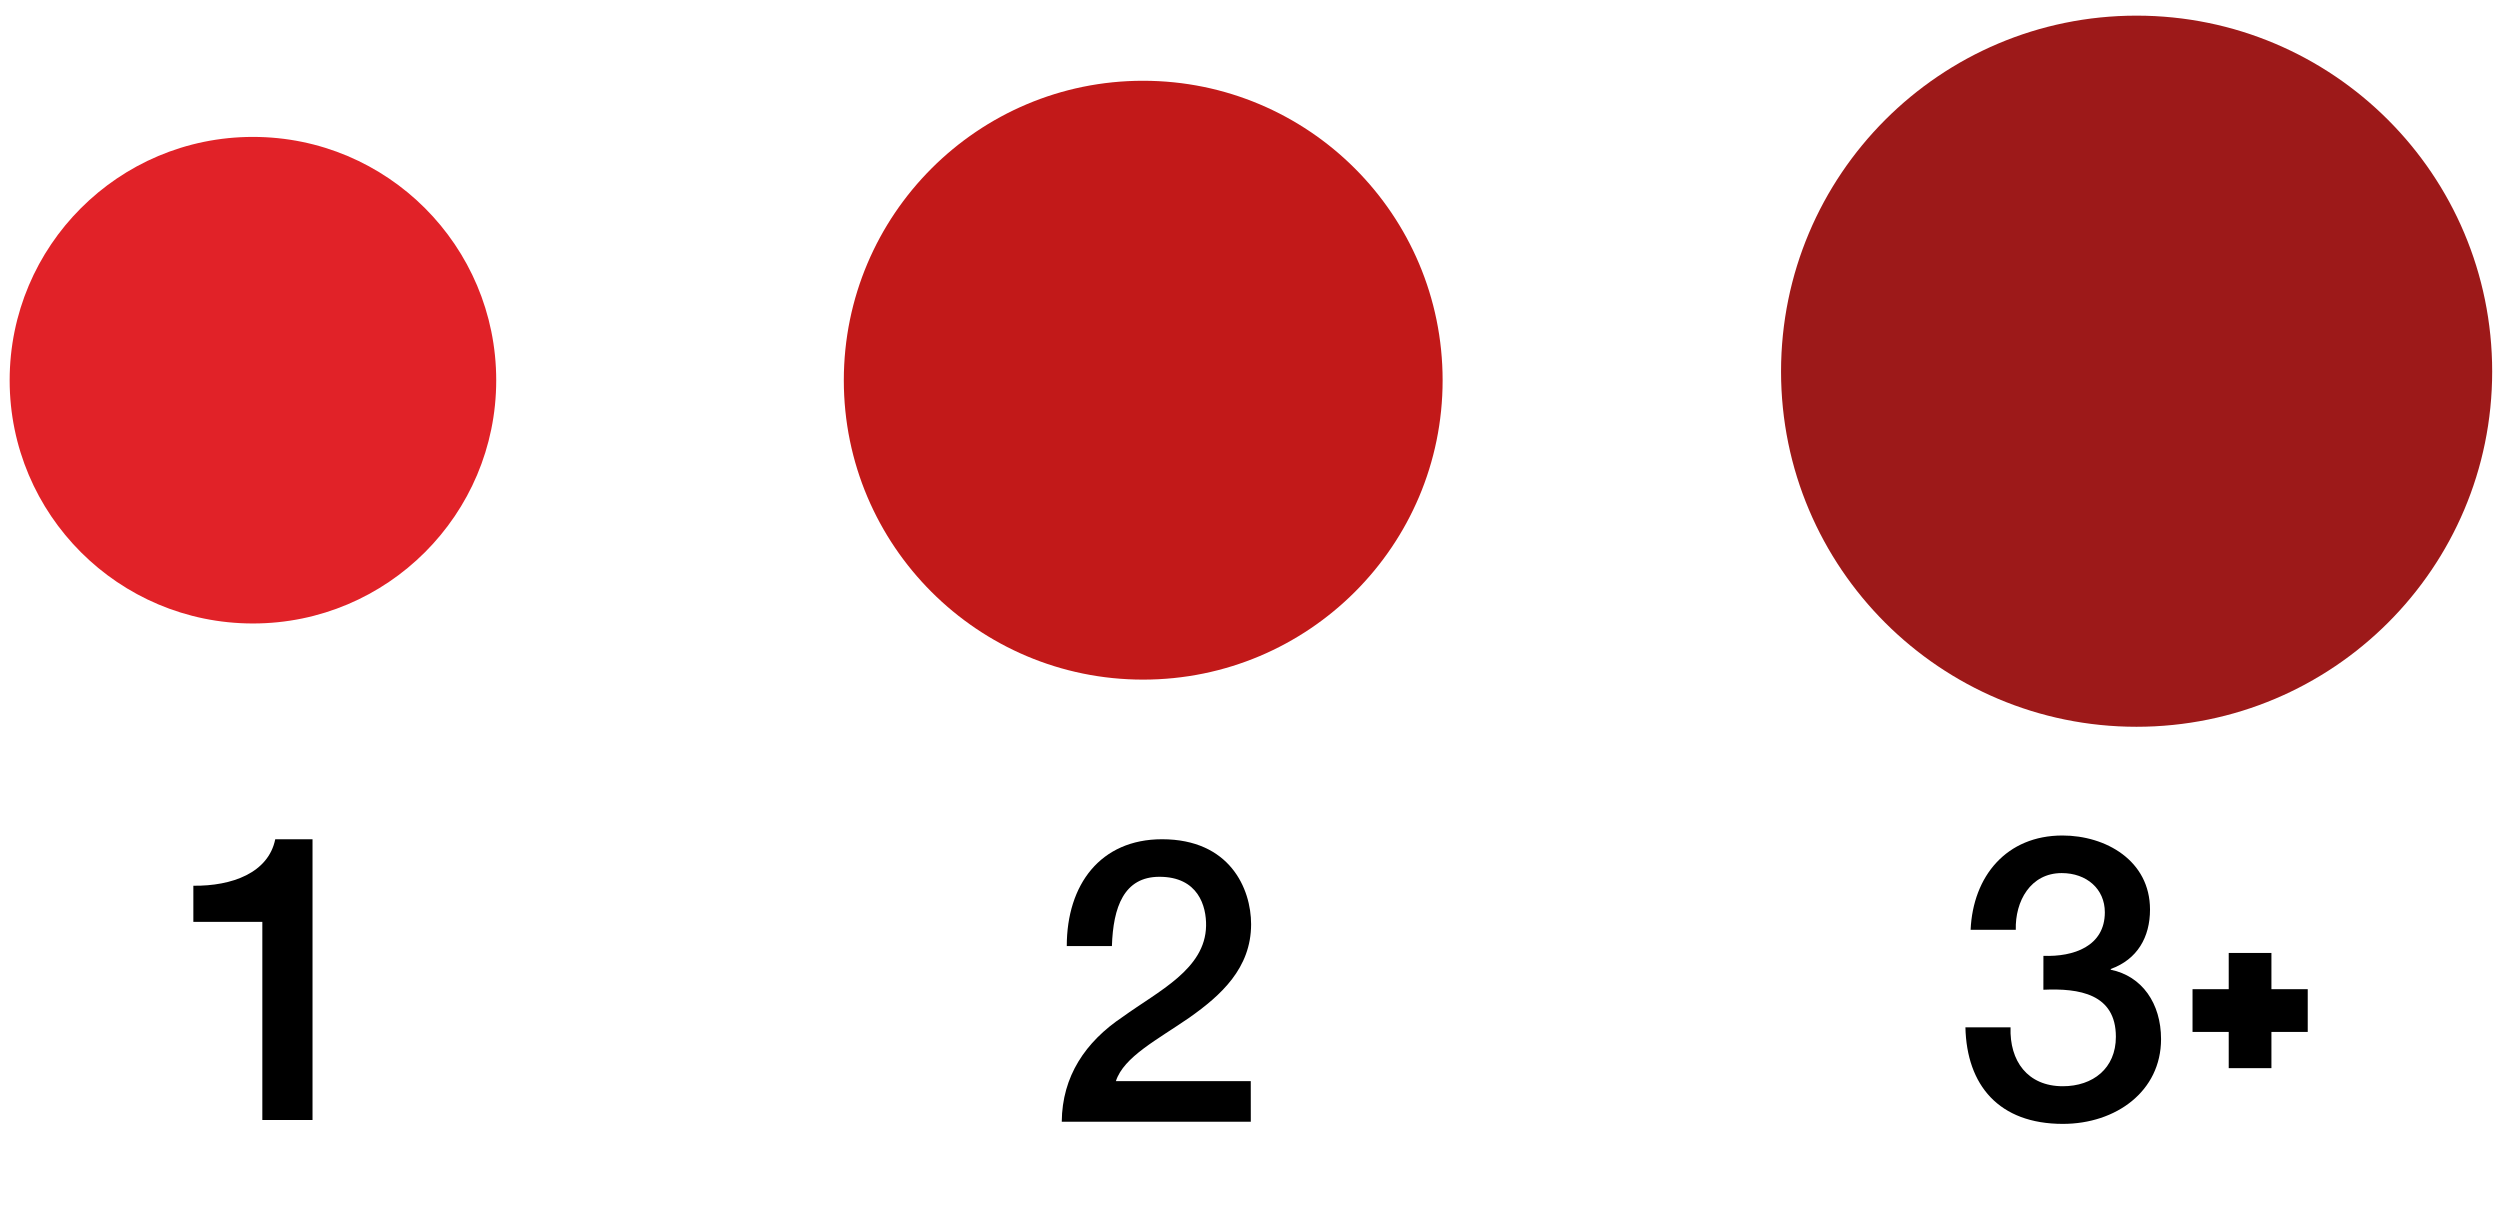
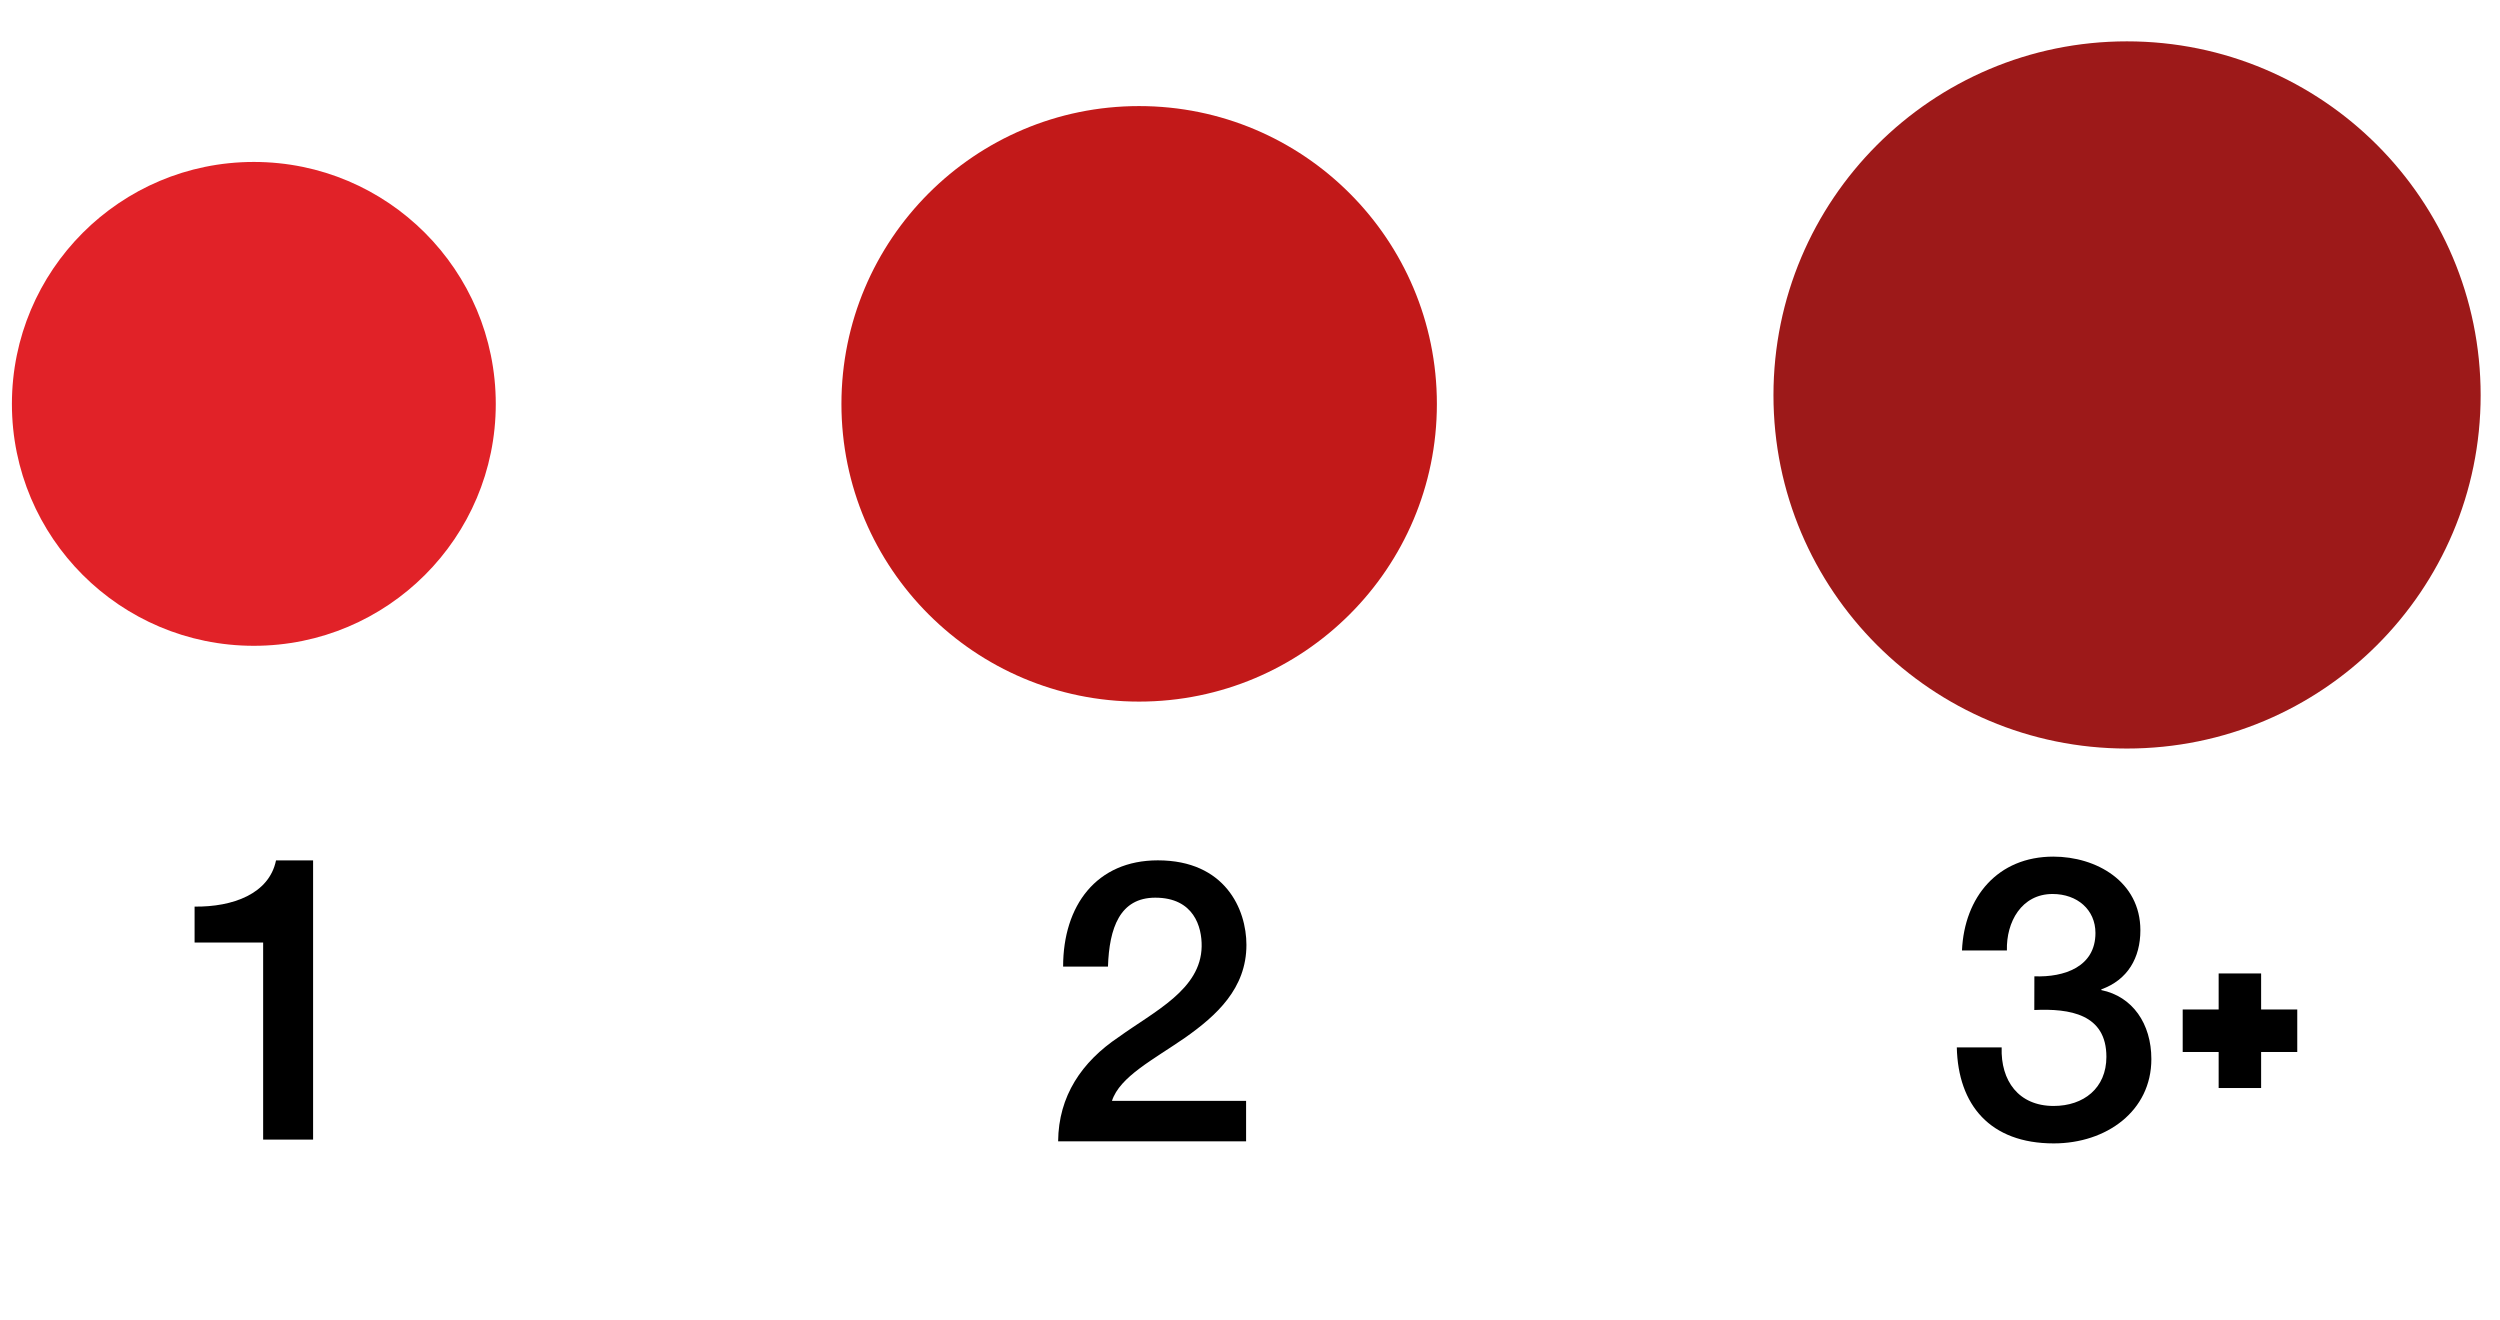
- <svg xmlns="http://www.w3.org/2000/svg" version="1.1" id="Layer_1" x="0px" y="0px" width="66.795px" height="32.433px" viewBox="30.313 -6.692 66.795 32.433" enable-background="new 30.313 -6.692 66.795 32.433" xml:space="preserve">
+ <svg xmlns="http://www.w3.org/2000/svg" version="1.1" id="Layer_1" x="0px" y="0px" width="67.168px" height="35.454px" viewBox="30.251 -7.385 67.168 35.454" enable-background="new 30.251 -7.385 67.168 35.454" xml:space="preserve">
  <g>
-     <path d="M35.479,16.973c1.029,0.012,2.005-0.342,2.188-1.242h0.996v7.502h-1.341v-5.295h-1.843V16.973z" />
+     <path d="M35.479,16.973c1.028,0.012,2.004-0.343,2.188-1.242h0.996v7.502h-1.342v-5.295h-1.842V16.973z" />
  </g>
  <g>
-     <path d="M63.732,23.279h-5.051c0.01-1.217,0.634-2.137,1.627-2.801c0.962-0.696,2.208-1.276,2.229-2.432   c0.01-0.529-0.211-1.312-1.246-1.312c-0.951,0-1.237,0.813-1.27,1.851h-1.206c0-1.64,0.897-2.854,2.546-2.854   c1.809,0,2.379,1.318,2.379,2.271c0,1.172-0.804,1.899-1.648,2.494c-0.856,0.592-1.754,1.047-1.965,1.698h3.604L63.732,23.279   L63.732,23.279z" />
+     <path d="M63.731,23.279h-5.051c0.01-1.217,0.635-2.137,1.627-2.801c0.963-0.696,2.209-1.276,2.229-2.433   c0.01-0.528-0.211-1.312-1.246-1.312c-0.951,0-1.237,0.813-1.271,1.851h-1.205c0-1.64,0.896-2.854,2.545-2.854   c1.81,0,2.38,1.317,2.38,2.271c0,1.172-0.804,1.899-1.648,2.494c-0.856,0.592-1.754,1.047-1.965,1.698h3.604V23.279L63.731,23.279z   " />
  </g>
  <g>
-     <path d="M84.909,18.846c0.805,0.031,1.641-0.254,1.641-1.164c0-0.623-0.486-1.047-1.152-1.047c-0.834,0-1.248,0.752-1.227,1.516   h-1.207c0.063-1.438,0.963-2.52,2.454-2.52c1.152,0,2.339,0.666,2.339,1.979c0,0.738-0.339,1.332-1.049,1.587v0.02   c0.835,0.17,1.344,0.898,1.344,1.854c0,1.396-1.207,2.265-2.623,2.265c-1.713,0-2.57-1.037-2.604-2.58h1.206   c-0.031,0.897,0.454,1.574,1.396,1.574c0.806,0,1.418-0.478,1.418-1.32c0-1.152-0.984-1.301-1.937-1.258L84.909,18.846   L84.909,18.846z" />
-     <path d="M88.893,19.737h3.078v1.142h-3.078V19.737z" />
-     <path d="M91.001,18.769v3.078h-1.141v-3.078H91.001z" />
+     <path d="M84.909,18.846c0.805,0.03,1.641-0.255,1.641-1.164c0-0.623-0.486-1.048-1.152-1.048c-0.834,0-1.248,0.753-1.227,1.517   h-1.207c0.063-1.438,0.963-2.521,2.454-2.521c1.151,0,2.339,0.666,2.339,1.979c0,0.738-0.339,1.332-1.049,1.587v0.02   c0.835,0.171,1.344,0.898,1.344,1.854c0,1.396-1.207,2.265-2.623,2.265c-1.713,0-2.57-1.037-2.604-2.58h1.205   c-0.03,0.897,0.455,1.574,1.396,1.574c0.807,0,1.418-0.478,1.418-1.32c0-1.151-0.984-1.301-1.937-1.258L84.909,18.846   L84.909,18.846z" />
+     <path d="M88.894,19.737h3.078v1.142h-3.078V19.737z" />
+     <path d="M91.001,18.769v3.078H89.86v-3.078H91.001z" />
  </g>
-   <path fill="#E12228" d="M30.571,3.469c0,3.586,2.911,6.497,6.5,6.497c3.591,0,6.5-2.911,6.5-6.497c0-3.593-2.909-6.503-6.5-6.503  C33.48-3.034,30.571-0.123,30.571,3.469z" />
-   <path fill="#C21919" d="M52.858,3.47c0,4.414,3.584,7.996,7.996,7.996c4.419,0,8.003-3.581,8.003-7.996  c0-4.424-3.584-8.004-8.003-8.004C56.442-4.535,52.858-0.952,52.858,3.47z" />
-   <path fill="#9D1919" d="M77.899,3.234c0,5.243,4.254,9.492,9.497,9.492c5.251,0,9.503-4.251,9.503-9.492  c0-5.253-4.253-9.508-9.503-9.508C82.153-6.274,77.899-2.019,77.899,3.234z" />
+   <path fill="#E12228" d="M30.571,3.469c0,3.587,2.911,6.497,6.5,6.497c3.591,0,6.5-2.91,6.5-6.497c0-3.593-2.909-6.503-6.5-6.503  C33.48-3.034,30.571-0.123,30.571,3.469z" />
+   <path fill="#C21919" d="M52.858,3.469c0,4.414,3.584,7.996,7.996,7.996c4.418,0,8.002-3.581,8.002-7.996  c0-4.424-3.584-8.004-8.002-8.004C56.442-4.535,52.858-0.952,52.858,3.469z" />
+   <path fill="#9D1919" d="M77.899,3.234c0,5.243,4.254,9.492,9.496,9.492c5.252,0,9.504-4.251,9.504-9.492  c0-5.253-4.254-9.508-9.504-9.508C82.153-6.274,77.899-2.019,77.899,3.234z" />
</svg>
